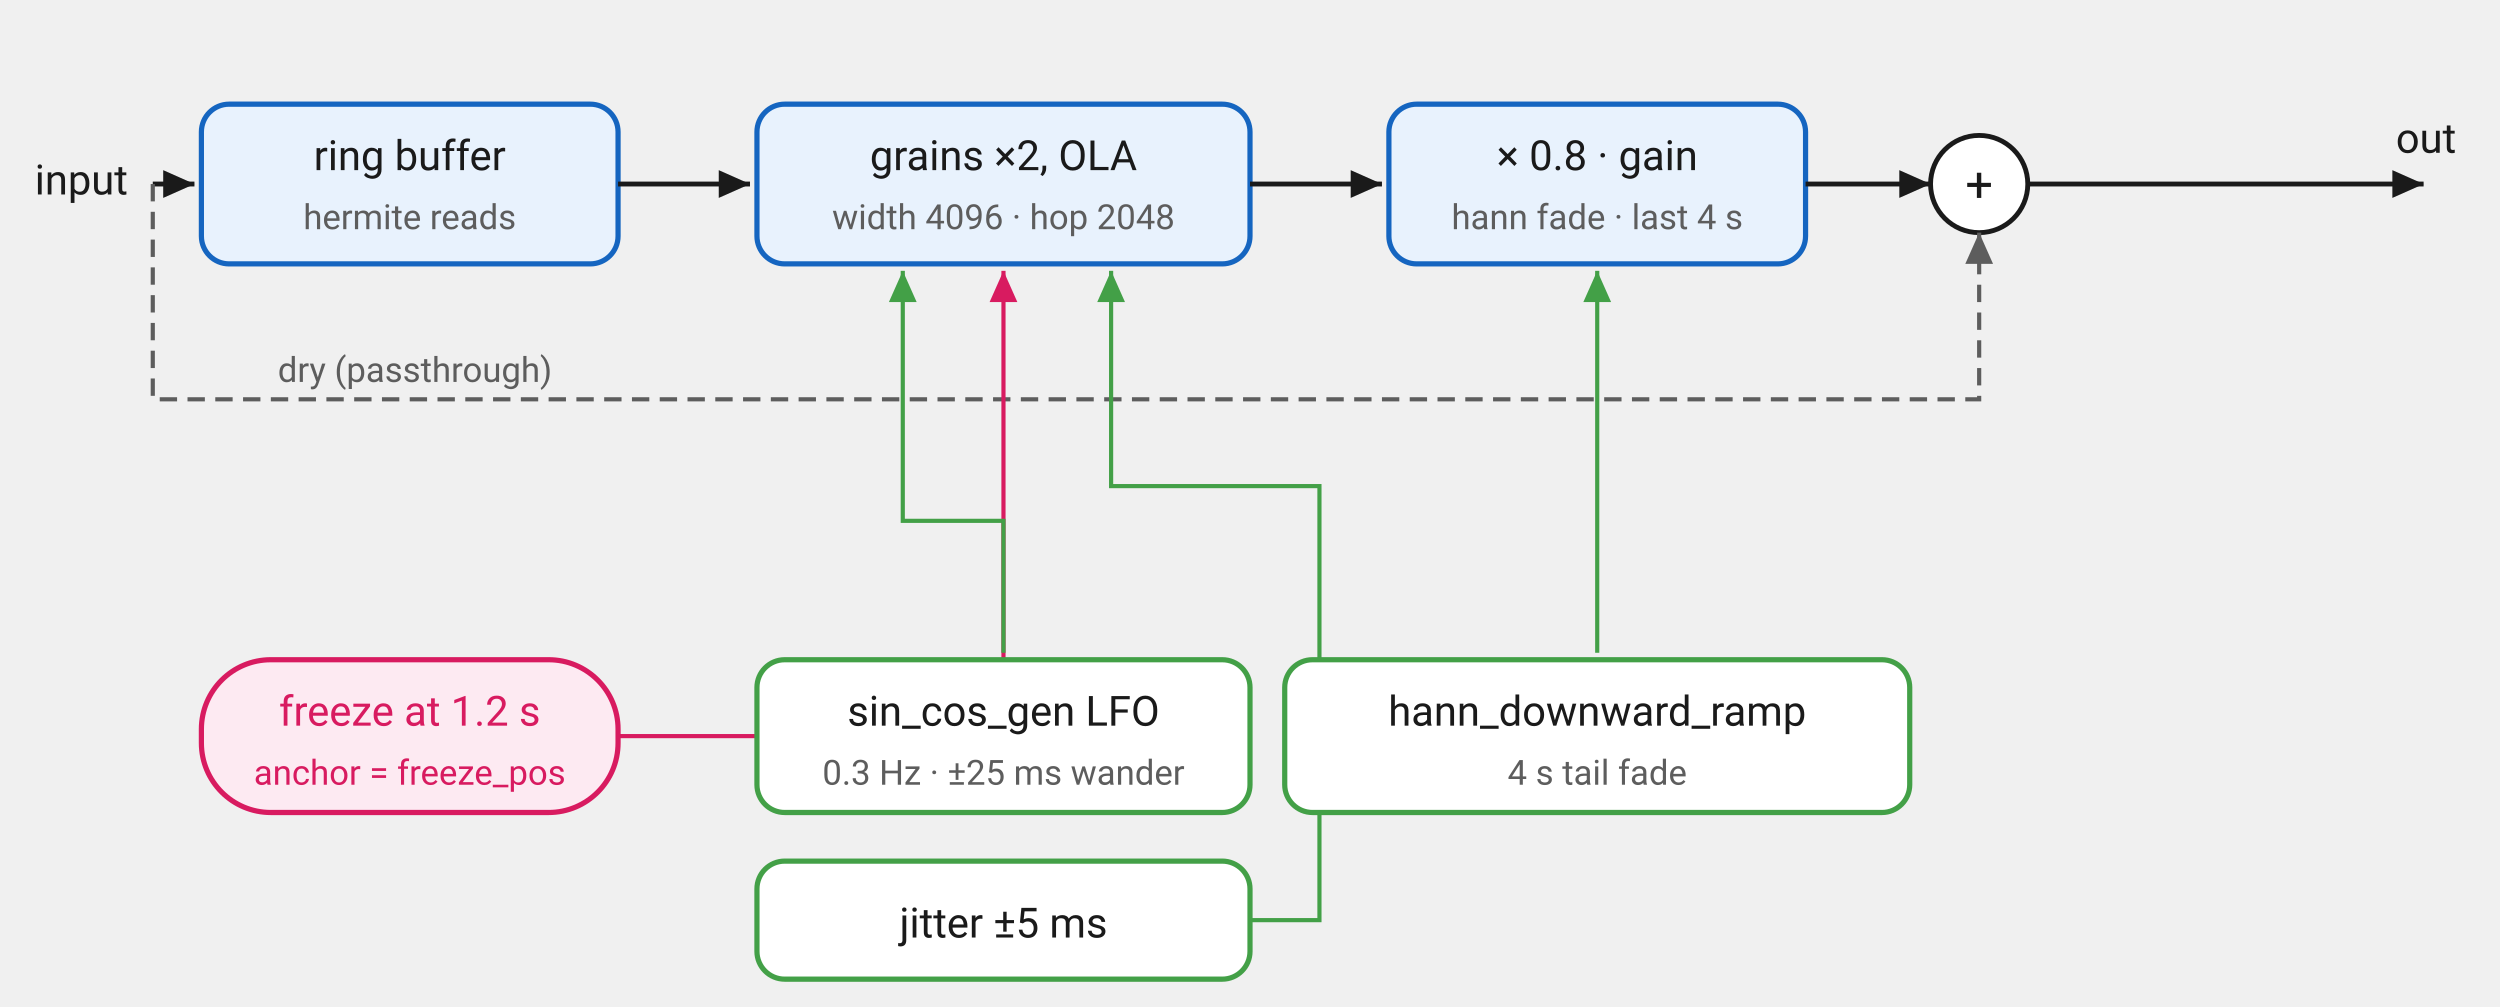
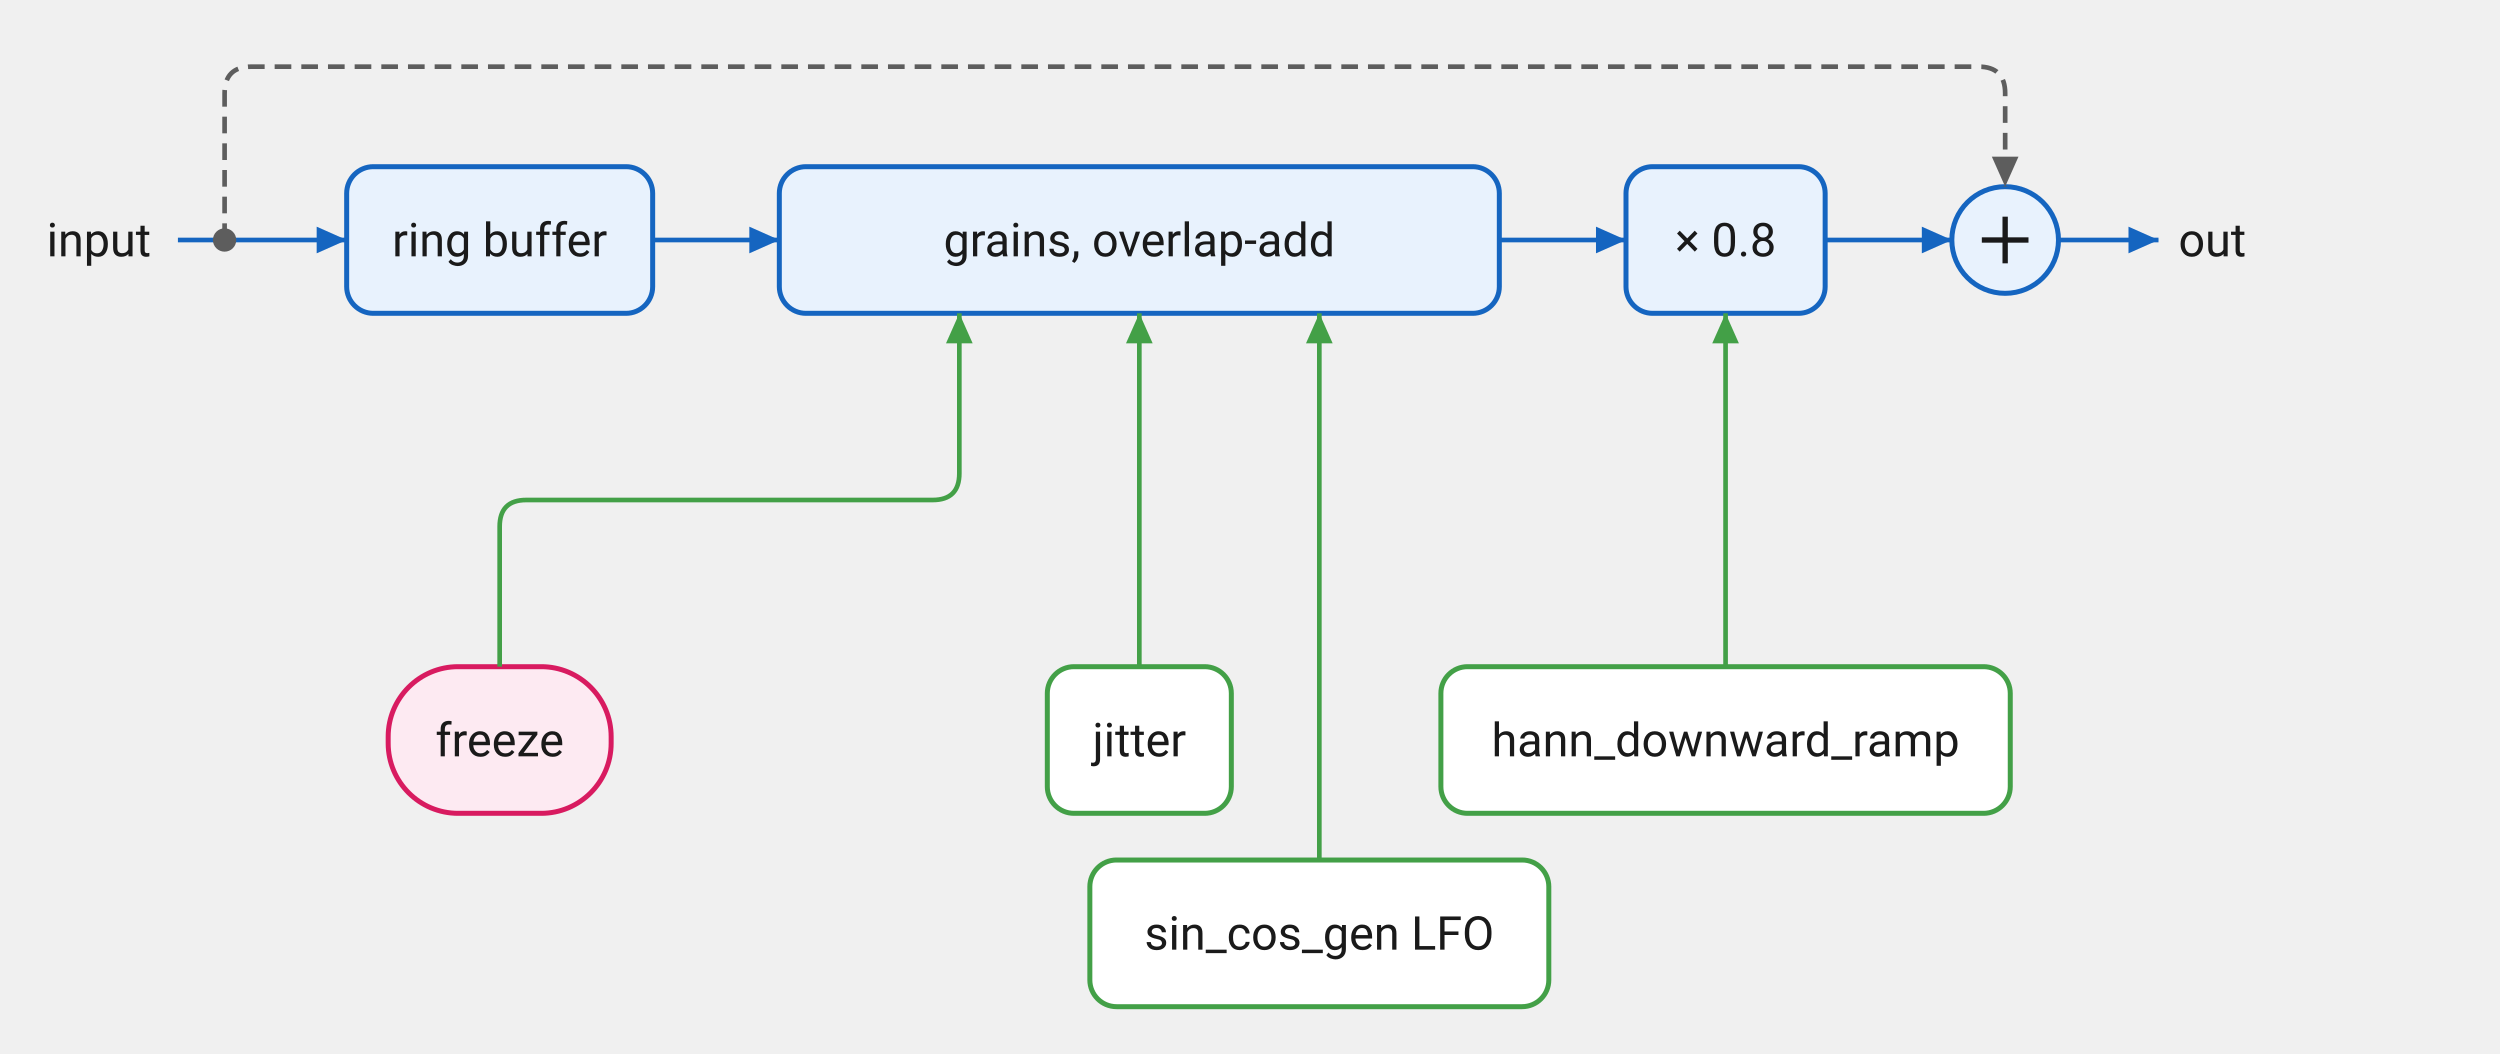
- <svg xmlns="http://www.w3.org/2000/svg" width="720" height="290" viewBox="0 0 720 290" font-family="-apple-system, BlinkMacSystemFont, &quot;Segoe UI&quot;, Roboto, Helvetica, Arial, sans-serif, &quot;Apple Color Emoji&quot;, &quot;Segoe UI Emoji&quot;, &quot;Segoe UI Symbol&quot;" font-size="12">
-   <text x="10" y="56" fill="#1a1a1a">input</text>
-   <rect x="58" y="30" width="120" height="46" rx="8" fill="#e8f2fd" stroke="#1565c0" stroke-width="1.5" />
-   <text x="118" y="49" text-anchor="middle" fill="#1a1a1a">ring buffer</text>
-   <text x="118" y="66" text-anchor="middle" fill="#5d5d5d" font-size="10">hermite reads</text>
-   <rect x="218" y="30" width="142" height="46" rx="8" fill="#e8f2fd" stroke="#1565c0" stroke-width="1.5" />
-   <text x="289" y="49" text-anchor="middle" fill="#1a1a1a">grains ×2, OLA</text>
-   <text x="289" y="66" text-anchor="middle" fill="#5d5d5d" font-size="10">width 4096 · hop 2048</text>
-   <rect x="400" y="30" width="120" height="46" rx="8" fill="#e8f2fd" stroke="#1565c0" stroke-width="1.5" />
-   <text x="460" y="49" text-anchor="middle" fill="#1a1a1a">× 0.8 · gain</text>
-   <text x="460" y="66" text-anchor="middle" fill="#5d5d5d" font-size="10">hann fade · last 4 s</text>
-   <line x1="44" y1="53" x2="56" y2="53" stroke="#1a1a1a" stroke-width="1.4" />
-   <line x1="178" y1="53" x2="216" y2="53" stroke="#1a1a1a" stroke-width="1.4" />
-   <line x1="360" y1="53" x2="398" y2="53" stroke="#1a1a1a" stroke-width="1.4" />
-   <line x1="520" y1="53" x2="556" y2="53" stroke="#1a1a1a" stroke-width="1.4" />
-   <circle cx="570" cy="53" r="14" fill="white" stroke="#1a1a1a" stroke-width="1.4" />
-   <text x="570" y="58" text-anchor="middle" fill="#1a1a1a" font-size="14">+</text>
-   <line x1="584" y1="53" x2="698" y2="53" stroke="#1a1a1a" stroke-width="1.4" />
-   <text x="690" y="44" fill="#1a1a1a">out</text>
-   <path d="M 44 53 L 44 115 L 570 115 L 570 67" fill="none" stroke="#5d5d5d" stroke-width="1.2" stroke-dasharray="5,3" />
-   <text x="80" y="110" fill="#5d5d5d" font-size="10">dry (passthrough)</text>
-   <rect x="58" y="190" width="120" height="44" rx="20" fill="#fdeaf2" stroke="#d81b60" stroke-width="1.5" />
-   <text x="118" y="209" text-anchor="middle" fill="#d81b60">freeze at 1.2 s</text>
-   <text x="118" y="226" text-anchor="middle" fill="#d81b60" font-size="10">anchor = freeze_pos</text>
-   <path d="M 178 212 L 289 212 L 289 78" fill="none" stroke="#d81b60" stroke-width="1.2" />
-   <rect x="218" y="190" width="142" height="44" rx="8" fill="#ffffff" stroke="#43a047" stroke-width="1.5" />
-   <text x="289" y="209" text-anchor="middle" fill="#1a1a1a">sin_cos_gen LFO</text>
-   <text x="289" y="226" text-anchor="middle" fill="#5d5d5d" font-size="10">0.3 Hz · ±25 ms wander</text>
-   <path d="M 289 188 L 289 150 L 260 150 L 260 78" fill="none" stroke="#43a047" stroke-width="1.2" />
-   <rect x="218" y="248" width="142" height="34" rx="8" fill="#ffffff" stroke="#43a047" stroke-width="1.5" />
-   <text x="289" y="270" text-anchor="middle" fill="#1a1a1a">jitter ±5 ms</text>
-   <path d="M 360 265 L 380 265 L 380 140 L 320 140 L 320 78" fill="none" stroke="#43a047" stroke-width="1.2" />
-   <rect x="370" y="190" width="180" height="44" rx="8" fill="#ffffff" stroke="#43a047" stroke-width="1.5" />
-   <text x="460" y="209" text-anchor="middle" fill="#1a1a1a">hann_downward_ramp</text>
-   <text x="460" y="226" text-anchor="middle" fill="#5d5d5d" font-size="10">4 s tail fade</text>
-   <line x1="460" y1="188" x2="460" y2="78" stroke="#43a047" stroke-width="1.2" />
-   <polygon points="56.00,53.00 47.00,57.00 47.00,49.00" fill="#1a1a1a" />
-   <polygon points="216.00,53.00 207.00,57.00 207.00,49.00" fill="#1a1a1a" />
-   <polygon points="398.00,53.00 389.00,57.00 389.00,49.00" fill="#1a1a1a" />
-   <polygon points="556.00,53.00 547.00,57.00 547.00,49.00" fill="#1a1a1a" />
-   <polygon points="698.00,53.00 689.00,57.00 689.00,49.00" fill="#1a1a1a" />
-   <polygon points="460.00,78.00 464.00,87.00 456.00,87.00" fill="#43a047" />
-   <polygon points="570.00,67.00 574.00,76.00 566.00,76.00" fill="#5d5d5d" />
-   <polygon points="289.00,78.00 293.00,87.00 285.00,87.00" fill="#d81b60" />
-   <polygon points="260.00,78.00 264.00,87.00 256.00,87.00" fill="#43a047" />
-   <polygon points="320.00,78.00 324.00,87.00 316.00,87.00" fill="#43a047" />
+ <svg xmlns="http://www.w3.org/2000/svg" width="750" height="316" viewBox="0 0 750 316" font-family="-apple-system, BlinkMacSystemFont, &quot;Segoe UI&quot;, Roboto, Helvetica, Arial, sans-serif, &quot;Apple Color Emoji&quot;, &quot;Segoe UI Emoji&quot;, &quot;Segoe UI Symbol&quot;" font-size="14">
+   <rect x="104" y="50" width="91.797" height="44" rx="8" fill="#e8f2fd" stroke="#1565c0" stroke-width="1.5" />
+   <text x="149.898" y="76.9" text-anchor="middle" fill="#1a1a1a">ring buffer</text>
+   <rect x="233.797" y="50" width="216" height="44" rx="8" fill="#e8f2fd" stroke="#1565c0" stroke-width="1.5" />
+   <text x="341.797" y="76.9" text-anchor="middle" fill="#1a1a1a">grains, overlap-add</text>
+   <rect x="487.797" y="50" width="59.75" height="44" rx="8" fill="#e8f2fd" stroke="#1565c0" stroke-width="1.5" />
+   <text x="517.672" y="76.9" text-anchor="middle" fill="#1a1a1a">× 0.8</text>
+   <circle cx="601.547" cy="72" r="16" fill="#e8f2fd" stroke="#1565c0" stroke-width="1.5" />
+   <line x1="594.547" y1="72" x2="608.547" y2="72" stroke="#1a1a1a" stroke-width="1.6" />
+   <line x1="601.547" y1="65" x2="601.547" y2="79" stroke="#1a1a1a" stroke-width="1.6" />
+   <rect x="116.453" y="200" width="66.891" height="44" rx="21" fill="#fdeaf2" stroke="#d81b60" stroke-width="1.5" />
+   <text x="149.898" y="226.9" text-anchor="middle" fill="#1a1a1a">freeze</text>
+   <rect x="314.195" y="200" width="55.203" height="44" rx="8" fill="#ffffff" stroke="#43a047" stroke-width="1.5" />
+   <text x="341.797" y="226.9" text-anchor="middle" fill="#1a1a1a">jitter</text>
+   <rect x="432.266" y="200" width="170.812" height="44" rx="8" fill="#ffffff" stroke="#43a047" stroke-width="1.5" />
+   <text x="517.672" y="226.9" text-anchor="middle" fill="#1a1a1a">hann_downward_ramp</text>
+   <rect x="326.953" y="258" width="137.688" height="44" rx="8" fill="#ffffff" stroke="#43a047" stroke-width="1.5" />
+   <text x="395.797" y="284.9" text-anchor="middle" fill="#1a1a1a">sin_cos_gen LFO</text>
+   <line x1="53.375" y1="72" x2="104" y2="72" stroke="#1565c0" stroke-width="1.4" />
+   <line x1="195.797" y1="72" x2="233.797" y2="72" stroke="#1565c0" stroke-width="1.4" />
+   <line x1="449.797" y1="72" x2="487.797" y2="72" stroke="#1565c0" stroke-width="1.4" />
+   <line x1="547.547" y1="72" x2="585.547" y2="72" stroke="#1565c0" stroke-width="1.4" />
+   <line x1="617.547" y1="72" x2="647.547" y2="72" stroke="#1565c0" stroke-width="1.4" />
+   <path d="M 67.38 72 L 67.38 28 Q 67.38 20 75.38 20 L 593.55 20 Q 601.55 20 601.55 28 L 601.55 56" fill="none" stroke="#5d5d5d" stroke-width="1.4" stroke-dasharray="5,3" />
+   <path d="M 149.9 200 L 149.9 158 Q 149.9 150 157.9 150 L 279.8 150 Q 287.8 150 287.8 142 L 287.8 94" fill="none" stroke="#43a047" stroke-width="1.4" />
+   <line x1="341.797" y1="200" x2="341.797" y2="94" stroke="#43a047" stroke-width="1.4" />
+   <line x1="395.797" y1="258" x2="395.797" y2="94" stroke="#43a047" stroke-width="1.4" />
+   <line x1="517.672" y1="200" x2="517.672" y2="94" stroke="#43a047" stroke-width="1.4" />
+   <circle cx="67.375" cy="72" r="3.5" fill="#5d5d5d" />
+   <text x="14" y="76.9" fill="#1a1a1a">input</text>
+   <text x="653.547" y="76.9" fill="#1a1a1a">out</text>
+   <polygon points="104,72 95,76 95,68" fill="#1565c0" />
+   <polygon points="233.797,72 224.797,76 224.797,68" fill="#1565c0" />
+   <polygon points="487.797,72 478.797,76 478.797,68" fill="#1565c0" />
+   <polygon points="585.547,72 576.547,76 576.547,68" fill="#1565c0" />
+   <polygon points="647.547,72 638.547,76 638.547,68" fill="#1565c0" />
+   <polygon points="601.547,56 597.547,47 605.547,47" fill="#5d5d5d" />
+   <polygon points="287.797,94 291.797,103 283.797,103" fill="#43a047" />
+   <polygon points="341.797,94 345.797,103 337.797,103" fill="#43a047" />
+   <polygon points="395.797,94 399.797,103 391.797,103" fill="#43a047" />
+   <polygon points="517.672,94 521.672,103 513.672,103" fill="#43a047" />
</svg>
